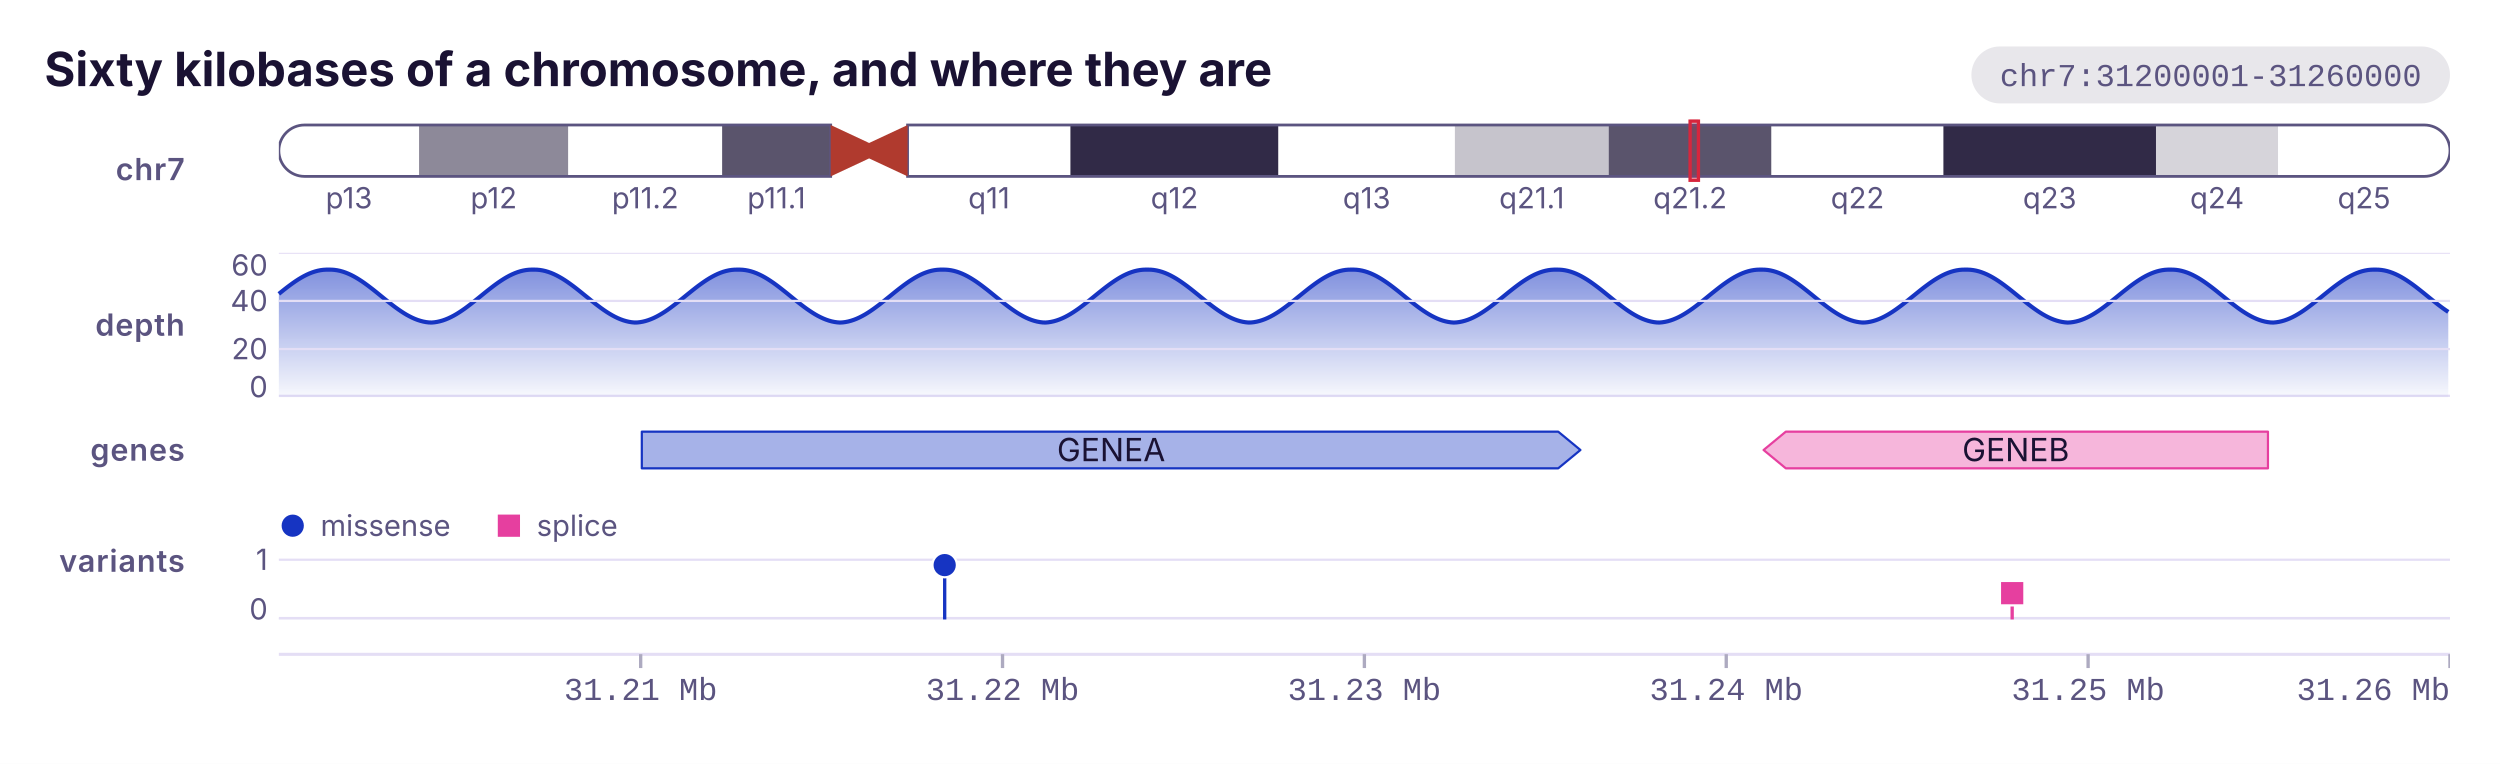
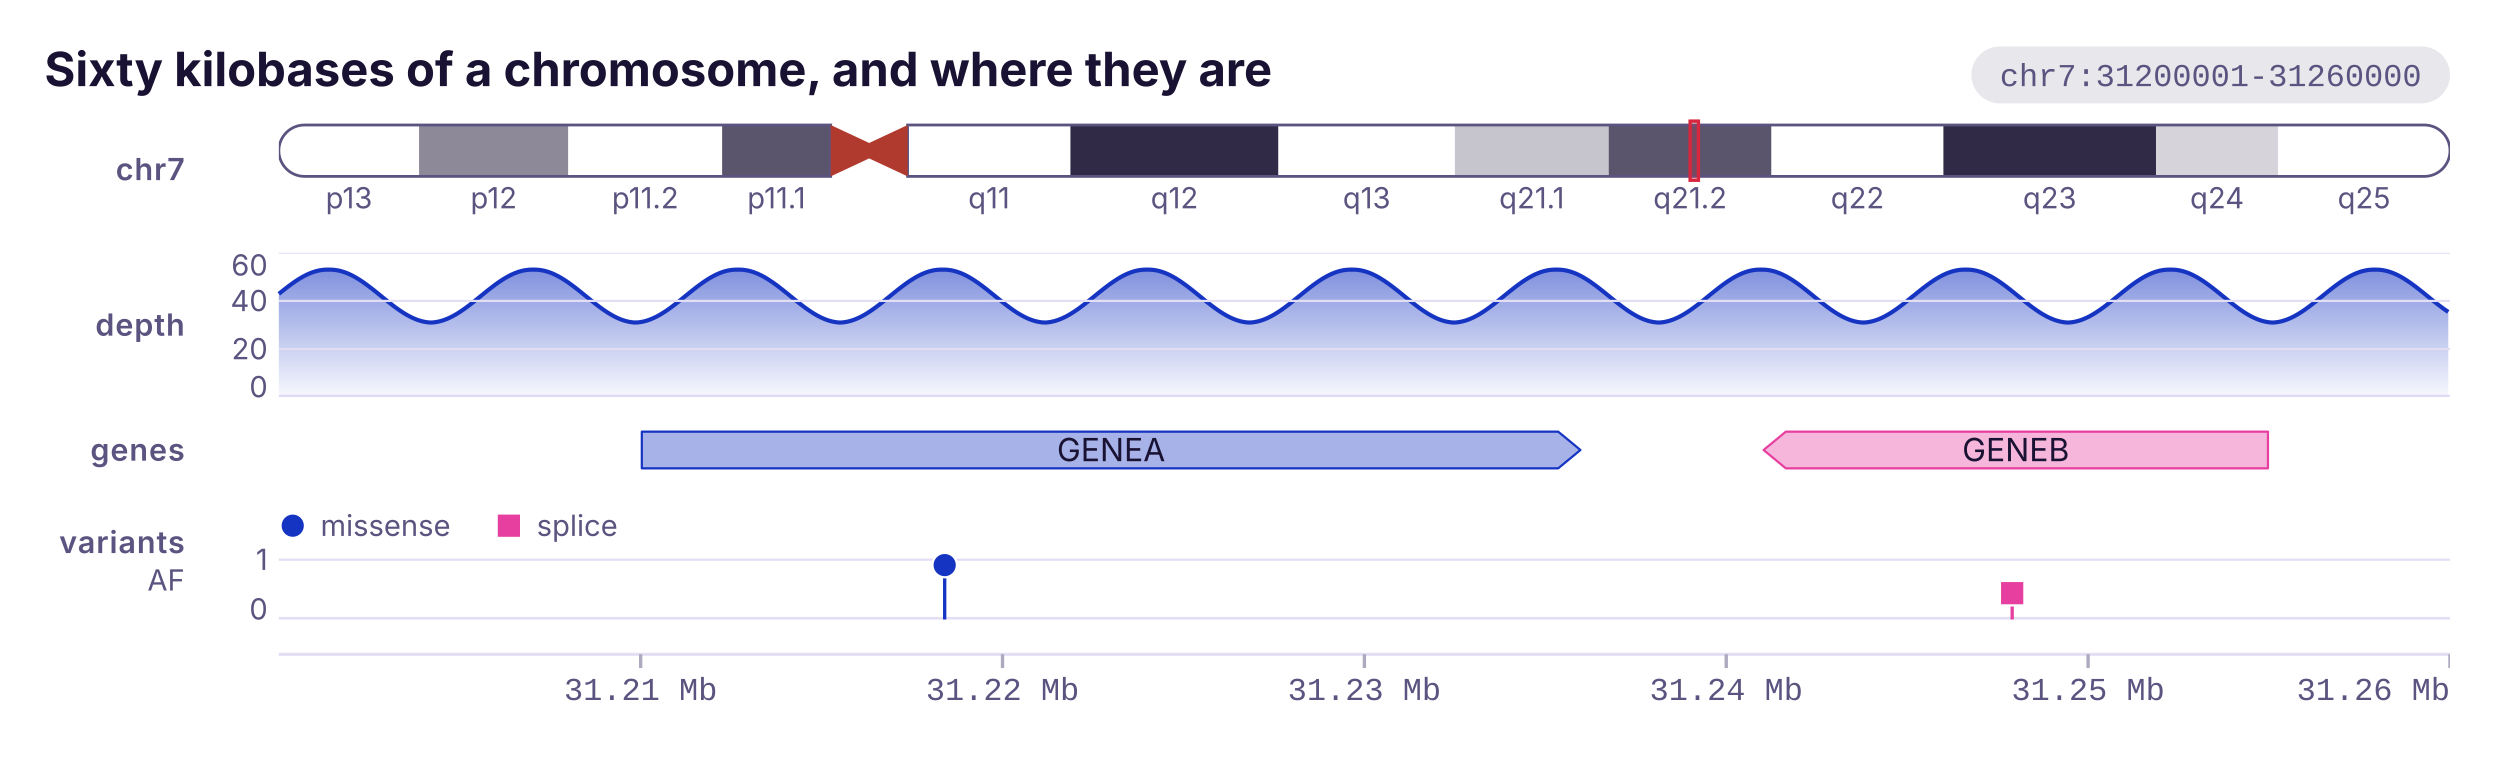
<svg xmlns="http://www.w3.org/2000/svg" width="900" height="275" viewBox="0 0 900 275" font-family="Inter, Liberation Sans, Arial, Helvetica, sans-serif" role="img" aria-labelledby="karyon-title karyon-desc">
  <defs>
    <clipPath id="karyon-clip-0">
      <rect x="100.384" y="43" width="781.616" height="36" />
    </clipPath>
    <clipPath id="karyon-clip-1">
      <path d="M109.634 45 L299.045 45 L299.045 63.5 L109.634 63.5 A9.25 9.25 0 0 1 109.634 45Z" />
    </clipPath>
    <clipPath id="karyon-clip-2">
      <path d="M326.727 45 L872.75 45 A9.25 9.25 0 0 1 872.75 63.5 L326.727 63.5 L326.727 45Z" />
    </clipPath>
    <clipPath id="karyon-clip-3">
      <rect x="78.976" y="91" width="803.025" height="52" />
    </clipPath>
    <linearGradient id="karyon-fade-4" x1="0" y1="0" x2="0" y2="1">
      <stop offset="0" stop-color="#1634c2" stop-opacity="0.54" />
      <stop offset="1" stop-color="#1634c2" stop-opacity="0.03" />
    </linearGradient>
    <clipPath id="karyon-clip-5">
      <rect x="100.384" y="155" width="781.616" height="14" />
    </clipPath>
    <clipPath id="karyon-clip-6">
      <rect x="76.508" y="181" width="805.492" height="42" />
    </clipPath>
    <clipPath id="karyon-clip-7">
      <rect x="100.384" y="235" width="781.616" height="26" />
    </clipPath>
  </defs>
  <rect x="0" y="0" width="900" height="275" fill="#ffffff" />
  <text x="16" y="31" fill="#1a1233" font-size="17" text-anchor="start" font-weight="bold">Sixty kilobases of a chromosome, and where they are</text>
  <rect x="709.7" y="16.725" width="172.3" height="20.5" rx="10.25" fill="#e8e7eb" />
  <text x="795.85" y="31" fill="#5b5480" font-size="11.5" text-anchor="middle" font-family="JetBrains Mono, Liberation Mono, Menlo, Consolas, monospace">chr7:31200001-31260000</text>
  <text x="66.508" y="64.85" fill="#5b5480" font-size="11" text-anchor="end" font-weight="600" letter-spacing="0.03em">chr7</text>
  <g clip-path="url(#karyon-clip-0)">
    <g clip-path="url(#karyon-clip-1)">
      <g>
        <rect x="100.384" y="45" width="50.479" height="18.5" fill="#ffffff" />
      </g>
      <g>
        <rect x="150.863" y="45" width="53.736" height="18.5" fill="#8d8999" />
      </g>
      <g>
        <rect x="204.599" y="45" width="55.364" height="18.5" fill="#ffffff" />
      </g>
      <g>
        <rect x="259.964" y="45" width="39.081" height="18.5" fill="#5a546c" />
      </g>
    </g>
    <path d="M109.634 45 L299.045 45 L299.045 63.5 L109.634 63.5 A9.25 9.25 0 0 1 109.634 45Z" fill="none" stroke="#5b5480" stroke-width="1" />
    <g clip-path="url(#karyon-clip-2)">
      <g>
        <rect x="326.727" y="45" width="58.621" height="18.5" fill="#ffffff" />
      </g>
      <g>
        <rect x="385.348" y="45" width="74.905" height="18.5" fill="#312a47" />
      </g>
      <g>
        <rect x="460.253" y="45" width="63.506" height="18.5" fill="#ffffff" />
      </g>
      <g>
        <rect x="523.759" y="45" width="55.364" height="18.5" fill="#c6c4cc" />
      </g>
      <g>
        <rect x="579.124" y="45" width="58.621" height="18.5" fill="#5a546c" />
      </g>
      <g>
        <rect x="637.745" y="45" width="61.878" height="18.5" fill="#ffffff" />
      </g>
      <g>
        <rect x="699.623" y="45" width="76.533" height="18.5" fill="#312a47" />
      </g>
      <g>
        <rect x="776.156" y="45" width="43.966" height="18.5" fill="#d6d4da" />
      </g>
      <g>
        <rect x="820.122" y="45" width="61.878" height="18.5" fill="#ffffff" />
      </g>
    </g>
    <path d="M326.727 45 L872.75 45 A9.25 9.25 0 0 1 872.75 63.5 L326.727 63.5 L326.727 45Z" fill="none" stroke="#5b5480" stroke-width="1" />
    <g>
      <polygon points="299.045,45 312.886,51.475 326.727,45 326.727,63.5 312.886,57.025 299.045,63.5" fill="#b03a2e" />
    </g>
    <text x="125.624" y="75" fill="#5b5480" font-size="10.5" text-anchor="middle">p13</text>
    <text x="177.731" y="75" fill="#5b5480" font-size="10.5" text-anchor="middle">p12</text>
    <text x="232.282" y="75" fill="#5b5480" font-size="10.5" text-anchor="middle">p11.2</text>
    <text x="279.504" y="75" fill="#5b5480" font-size="10.5" text-anchor="middle">p11.1</text>
    <text x="356.038" y="75" fill="#5b5480" font-size="10.5" text-anchor="middle">q11</text>
    <text x="422.801" y="75" fill="#5b5480" font-size="10.5" text-anchor="middle">q12</text>
    <text x="492.006" y="75" fill="#5b5480" font-size="10.5" text-anchor="middle">q13</text>
    <text x="551.442" y="75" fill="#5b5480" font-size="10.5" text-anchor="middle">q21.1</text>
    <text x="608.434" y="75" fill="#5b5480" font-size="10.5" text-anchor="middle">q21.2</text>
    <text x="668.684" y="75" fill="#5b5480" font-size="10.5" text-anchor="middle">q22</text>
    <text x="737.89" y="75" fill="#5b5480" font-size="10.5" text-anchor="middle">q23</text>
    <text x="798.139" y="75" fill="#5b5480" font-size="10.5" text-anchor="middle">q24</text>
    <text x="851.061" y="75" fill="#5b5480" font-size="10.5" text-anchor="middle">q25</text>
    <g pointer-events="none">
      <rect x="608.434" y="43" width="3" height="22.5" fill="#d7263d" fill-opacity="0.22" />
      <rect x="608.434" y="43.6" width="3" height="21.3" fill="none" stroke="#d7263d" stroke-width="1.2" />
    </g>
  </g>
  <text x="66.508" y="120.85" fill="#5b5480" font-size="11" text-anchor="end" font-weight="600" letter-spacing="0.03em">depth</text>
  <g clip-path="url(#karyon-clip-3)">
    <line x1="100.384" y1="142.5" x2="882" y2="142.5" stroke="#e4def5" stroke-width="0.8" />
    <path d="M100.384 143 L100.384 105.796 L101.384 104.987 L102.384 104.19 L103.384 103.411 L104.384 102.664 L105.384 101.937 L106.384 101.243 L107.384 100.589 L108.384 99.986 L109.384 99.424 L110.384 98.914 L111.384 98.46 L112.384 98.07 L113.384 97.738 L114.384 97.47 L115.384 97.269 L116.384 97.137 L117.384 97.073 L118.384 97.067 L119.384 97.078 L120.384 97.153 L121.384 97.297 L122.384 97.506 L123.384 97.784 L124.384 98.126 L125.384 98.53 L126.384 98.987 L127.384 99.505 L128.384 100.075 L129.384 100.693 L130.384 101.345 L131.384 102.044 L132.384 102.776 L133.384 103.537 L134.384 104.309 L135.384 105.108 L136.384 105.918 L137.384 106.733 L138.384 107.547 L139.384 108.344 L140.384 109.138 L141.384 109.914 L142.384 110.666 L143.384 111.379 L144.384 112.066 L145.384 112.714 L146.384 113.316 L147.384 113.863 L148.384 114.364 L149.384 114.809 L150.384 115.193 L151.384 115.51 L152.384 115.767 L153.384 115.957 L154.384 116.079 L155.384 116.114 L156.384 116.028 L157.384 115.873 L158.384 115.65 L159.384 115.365 L160.384 115.012 L161.384 114.598 L162.384 114.126 L163.384 113.605 L164.384 113.027 L165.384 112.402 L166.384 111.734 L167.384 111.039 L168.384 110.301 L169.384 109.537 L170.384 108.751 L171.384 107.95 L172.384 107.149 L173.384 106.334 L174.384 105.52 L175.384 104.715 L176.384 103.934 L177.384 103.161 L178.384 102.414 L179.384 101.697 L180.384 101.025 L181.384 100.385 L182.384 99.79 L183.384 99.245 L184.384 98.759 L185.384 98.325 L186.384 97.95 L187.384 97.64 L188.384 97.397 L189.384 97.218 L190.384 97.108 L191.384 97.067 L192.384 97.067 L193.384 97.096 L194.384 97.193 L195.384 97.359 L196.384 97.593 L197.384 97.893 L198.384 98.251 L199.384 98.675 L200.384 99.157 L201.384 99.693 L202.384 100.272 L203.384 100.904 L204.384 101.578 L205.384 102.289 L206.384 103.022 L207.384 103.79 L208.384 104.579 L209.384 105.382 L210.384 106.194 L211.384 106.999 L212.384 107.812 L213.384 108.615 L214.384 109.404 L215.384 110.163 L216.384 110.905 L217.384 111.616 L218.384 112.291 L219.384 112.916 L220.384 113.503 L221.384 114.039 L222.384 114.522 L223.384 114.941 L224.384 115.305 L225.384 115.605 L226.384 115.84 L227.384 116.006 L228.384 116.104 L229.384 116.093 L230.384 115.983 L231.384 115.807 L232.384 115.563 L233.384 115.252 L234.384 114.879 L235.384 114.45 L236.384 113.959 L237.384 113.415 L238.384 112.82 L239.384 112.189 L240.384 111.508 L241.384 110.792 L242.384 110.045 L243.384 109.273 L244.384 108.491 L245.384 107.686 L246.384 106.873 L247.384 106.057 L248.384 105.256 L249.384 104.455 L250.384 103.669 L251.384 102.904 L252.384 102.176 L253.384 101.471 L254.384 100.803 L255.384 100.178 L256.384 99.606 L257.384 99.078 L258.384 98.605 L259.384 98.191 L260.384 97.838 L261.384 97.552 L262.384 97.329 L263.384 97.173 L264.384 97.086 L265.384 97.067 L266.384 97.069 L267.384 97.12 L268.384 97.241 L269.384 97.431 L270.384 97.684 L271.384 98.004 L272.384 98.388 L273.384 98.832 L274.384 99.326 L275.384 99.879 L276.384 100.481 L277.384 101.129 L278.384 101.806 L279.384 102.528 L280.384 103.28 L281.384 104.055 L282.384 104.85 L283.384 105.646 L284.384 106.461 L285.384 107.276 L286.384 108.086 L287.384 108.875 L288.384 109.657 L289.384 110.418 L290.384 111.15 L291.384 111.841 L292.384 112.502 L293.384 113.12 L294.384 113.691 L295.384 114.203 L296.384 114.667 L297.384 115.071 L298.384 115.414 L299.384 115.692 L300.384 115.902 L301.384 116.046 L302.384 116.121 L303.384 116.065 L304.384 115.932 L305.384 115.732 L306.384 115.465 L307.384 115.137 L308.384 114.743 L309.384 114.29 L310.384 113.78 L311.384 113.226 L312.384 112.616 L313.384 111.962 L314.384 111.269 L315.384 110.541 L316.384 109.795 L317.384 109.016 L318.384 108.219 L319.384 107.41 L320.384 106.606 L321.384 105.792 L322.384 104.983 L323.384 104.186 L324.384 103.417 L325.384 102.661 L326.384 101.933 L327.384 101.24 L328.384 100.594 L329.384 99.983 L330.384 99.421 L331.384 98.911 L332.384 98.458 L333.384 98.069 L334.384 97.736 L335.384 97.469 L336.384 97.268 L337.384 97.137 L338.384 97.073 L339.384 97.067 L340.384 97.078 L341.384 97.154 L342.384 97.296 L343.384 97.507 L344.384 97.785 L345.384 98.128 L346.384 98.527 L347.384 98.989 L348.384 99.508 L349.384 100.078 L350.384 100.696 L351.384 101.349 L352.384 102.048 L353.384 102.78 L354.384 103.541 L355.384 104.313 L356.384 105.112 L357.384 105.922 L358.384 106.737 L359.384 107.541 L360.384 108.348 L361.384 109.142 L362.384 109.918 L363.384 110.66 L364.384 111.383 L365.384 112.07 L366.384 112.717 L367.384 113.312 L368.384 113.866 L369.384 114.367 L370.384 114.811 L371.384 115.195 L372.384 115.512 L373.384 115.769 L374.384 115.958 L375.384 116.079 L376.384 116.114 L377.384 116.027 L378.384 115.872 L379.384 115.652 L380.384 115.363 L381.384 115.01 L382.384 114.596 L383.384 114.13 L384.384 113.602 L385.384 113.024 L386.384 112.399 L387.384 111.731 L388.384 111.035 L389.384 110.297 L390.384 109.533 L391.384 108.747 L392.384 107.956 L393.384 107.145 L394.384 106.33 L395.384 105.516 L396.384 104.721 L397.384 103.929 L398.384 103.157 L399.384 102.41 L400.384 101.703 L401.384 101.022 L402.384 100.382 L403.384 99.787 L404.384 99.242 L405.384 98.757 L406.384 98.322 L407.384 97.949 L408.384 97.638 L409.384 97.396 L410.384 97.217 L411.384 97.107 L412.384 97.067 L413.384 97.067 L414.384 97.095 L415.384 97.193 L416.384 97.36 L417.384 97.594 L418.384 97.89 L419.384 98.253 L420.384 98.677 L421.384 99.159 L422.384 99.696 L423.384 100.275 L424.384 100.908 L425.384 101.582 L426.384 102.293 L427.384 103.026 L428.384 103.794 L429.384 104.583 L430.384 105.386 L431.384 106.188 L432.384 107.003 L433.384 107.816 L434.384 108.619 L435.384 109.398 L436.384 110.167 L437.384 110.909 L438.384 111.62 L439.384 112.294 L440.384 112.919 L441.384 113.506 L442.384 114.042 L443.384 114.524 L444.384 114.943 L445.384 115.306 L446.384 115.606 L447.384 115.841 L448.384 116.005 L449.384 116.104 L450.384 116.092 L451.384 115.984 L452.384 115.806 L453.384 115.561 L454.384 115.25 L455.384 114.882 L456.384 114.448 L457.384 113.957 L458.384 113.412 L459.384 112.817 L460.384 112.185 L461.384 111.504 L462.384 110.788 L463.384 110.041 L464.384 109.279 L465.384 108.487 L466.384 107.682 L467.384 106.868 L468.384 106.064 L469.384 105.252 L470.384 104.451 L471.384 103.665 L472.384 102.91 L473.384 102.173 L474.384 101.467 L475.384 100.8 L476.384 100.174 L477.384 99.603 L478.384 99.076 L479.384 98.603 L480.384 98.189 L481.384 97.84 L482.384 97.551 L483.384 97.328 L484.384 97.172 L485.384 97.086 L486.384 97.067 L487.384 97.069 L488.384 97.121 L489.384 97.242 L490.384 97.429 L491.384 97.685 L492.384 98.006 L493.384 98.39 L494.384 98.835 L495.384 99.329 L496.384 99.882 L497.384 100.485 L498.384 101.132 L499.384 101.81 L500.384 102.532 L501.384 103.284 L502.384 104.06 L503.384 104.844 L504.384 105.651 L505.384 106.465 L506.384 107.28 L507.384 108.079 L508.384 108.879 L509.384 109.661 L510.384 110.422 L511.384 111.154 L512.384 111.844 L513.384 112.505 L514.384 113.123 L515.384 113.694 L516.384 114.205 L517.384 114.669 L518.384 115.073 L519.384 115.416 L520.384 115.69 L521.384 115.902 L522.384 116.047 L523.384 116.122 L524.384 116.064 L525.384 115.932 L526.384 115.731 L527.384 115.463 L528.384 115.135 L529.384 114.741 L530.384 114.287 L531.384 113.778 L532.384 113.223 L533.384 112.613 L534.384 111.958 L535.384 111.265 L536.384 110.547 L537.384 109.791 L538.384 109.012 L539.384 108.215 L540.384 107.417 L541.384 106.602 L542.384 105.787 L543.384 104.979 L544.384 104.192 L545.384 103.413 L546.384 102.657 L547.384 101.929 L548.384 101.236 L549.384 100.591 L550.384 99.98 L551.384 99.418 L552.384 98.909 L553.384 98.461 L554.384 98.067 L555.384 97.735 L556.384 97.468 L557.384 97.269 L558.384 97.136 L559.384 97.073 L560.384 97.067 L561.384 97.079 L562.384 97.153 L563.384 97.297 L564.384 97.509 L565.384 97.787 L566.384 98.13 L567.384 98.529 L568.384 98.992 L569.384 99.511 L570.384 100.081 L571.384 100.691 L572.384 101.352 L573.384 102.051 L574.384 102.784 L575.384 103.535 L576.384 104.317 L577.384 105.116 L578.384 105.927 L579.384 106.731 L580.384 107.545 L581.384 108.352 L582.384 109.147 L583.384 109.922 L584.384 110.664 L585.384 111.386 L586.384 112.073 L587.384 112.72 L588.384 113.315 L589.384 113.869 L590.384 114.369 L591.384 114.813 L592.384 115.192 L593.384 115.513 L594.384 115.77 L595.384 115.959 L596.384 116.079 L597.384 116.114 L598.384 116.027 L599.384 115.871 L600.384 115.651 L601.384 115.361 L602.384 115.008 L603.384 114.594 L604.384 114.127 L605.384 113.6 L606.384 113.021 L607.384 112.395 L608.384 111.736 L609.384 111.031 L610.384 110.294 L611.384 109.529 L612.384 108.753 L613.384 107.952 L614.384 107.141 L615.384 106.325 L616.384 105.512 L617.384 104.717 L618.384 103.925 L619.384 103.153 L620.384 102.406 L621.384 101.699 L622.384 101.018 L623.384 100.378 L624.384 99.784 L625.384 99.246 L626.384 98.755 L627.384 98.32 L628.384 97.947 L629.384 97.64 L630.384 97.395 L631.384 97.217 L632.384 97.107 L633.384 97.067 L634.384 97.067 L635.384 97.096 L636.384 97.194 L637.384 97.361 L638.384 97.596 L639.384 97.892 L640.384 98.255 L641.384 98.68 L642.384 99.162 L643.384 99.691 L644.384 100.278 L645.384 100.911 L646.384 101.585 L647.384 102.287 L648.384 103.029 L649.384 103.798 L650.384 104.587 L651.384 105.38 L652.384 106.192 L653.384 107.008 L654.384 107.82 L655.384 108.624 L656.384 109.402 L657.384 110.171 L658.384 110.913 L659.384 111.624 L660.384 112.289 L661.384 112.922 L662.384 113.509 L663.384 114.045 L664.384 114.52 L665.384 114.945 L666.384 115.308 L667.384 115.608 L668.384 115.839 L669.384 116.006 L670.384 116.104 L671.384 116.092 L672.384 115.983 L673.384 115.805 L674.384 115.56 L675.384 115.249 L676.384 114.88 L677.384 114.446 L678.384 113.954 L679.384 113.409 L680.384 112.822 L681.384 112.182 L682.384 111.501 L683.384 110.784 L684.384 110.047 L685.384 109.275 L686.384 108.483 L687.384 107.677 L688.384 106.864 L689.384 106.059 L690.384 105.248 L691.384 104.447 L692.384 103.661 L693.384 102.906 L694.384 102.169 L695.384 101.464 L696.384 100.796 L697.384 100.179 L698.384 99.6 L699.384 99.073 L700.384 98.601 L701.384 98.192 L702.384 97.839 L703.384 97.549 L704.384 97.327 L705.384 97.172 L706.384 97.086 L707.384 97.067 L708.384 97.069 L709.384 97.121 L710.384 97.243 L711.384 97.43 L712.384 97.687 L713.384 98.008 L714.384 98.393 L715.384 98.831 L716.384 99.331 L717.384 99.885 L718.384 100.488 L719.384 101.127 L720.384 101.814 L721.384 102.536 L722.384 103.288 L723.384 104.053 L724.384 104.848 L725.384 105.655 L726.384 106.469 L727.384 107.284 L728.384 108.084 L729.384 108.883 L730.384 109.665 L731.384 110.426 L732.384 111.148 L733.384 111.848 L734.384 112.509 L735.384 113.126 L736.384 113.689 L737.384 114.208 L738.384 114.671 L739.384 115.075 L740.384 115.413 L741.384 115.691 L742.384 115.903 L743.384 116.047 L744.384 116.122 L745.384 116.064 L746.384 115.931 L747.384 115.729 L748.384 115.465 L749.384 115.133 L750.384 114.739 L751.384 114.285 L752.384 113.782 L753.384 113.22 L754.384 112.609 L755.384 111.955 L756.384 111.271 L757.384 110.543 L758.384 109.787 L759.384 109.008 L760.384 108.211 L761.384 107.413 L762.384 106.598 L763.384 105.783 L764.384 104.975 L765.384 104.188 L766.384 103.409 L767.384 102.653 L768.384 101.926 L769.384 101.242 L770.384 100.587 L771.384 99.977 L772.384 99.415 L773.384 98.913 L774.384 98.459 L775.384 98.065 L776.384 97.733 L777.384 97.466 L778.384 97.268 L779.384 97.136 L780.384 97.073 L781.384 97.067 L782.384 97.079 L783.384 97.153 L784.384 97.298 L785.384 97.51 L786.384 97.789 L787.384 98.127 L788.384 98.531 L789.384 98.995 L790.384 99.514 L791.384 100.077 L792.384 100.695 L793.384 101.356 L794.384 102.055 L795.384 102.788 L796.384 103.539 L797.384 104.321 L798.384 105.121 L799.384 105.931 L800.384 106.735 L801.384 107.549 L802.384 108.356 L803.384 109.151 L804.384 109.916 L805.384 110.668 L806.384 111.39 L807.384 112.077 L808.384 112.715 L809.384 113.318 L810.384 113.871 L811.384 114.372 L812.384 114.81 L813.384 115.194 L814.384 115.515 L815.384 115.771 L816.384 115.96 L817.384 116.079 L818.384 116.114 L819.384 116.026 L820.384 115.872 L821.384 115.649 L822.384 115.36 L823.384 115.006 L824.384 114.597 L825.384 114.124 L826.384 113.597 L827.384 113.018 L828.384 112.4 L829.384 111.733 L830.384 111.027 L831.384 110.29 L832.384 109.525 L833.384 108.749 L834.384 107.948 L835.384 107.136 L836.384 106.321 L837.384 105.518 L838.384 104.713 L839.384 103.921 L840.384 103.149 L841.384 102.412 L842.384 101.696 L843.384 101.015 L844.384 100.375 L845.384 99.788 L846.384 99.243 L847.384 98.752 L848.384 98.318 L849.384 97.945 L850.384 97.639 L851.384 97.394 L852.384 97.216 L853.384 97.107 L854.384 97.067 L855.384 97.067 L856.384 97.096 L857.384 97.195 L858.384 97.362 L859.384 97.594 L860.384 97.894 L861.384 98.257 L862.384 98.682 L863.384 99.158 L864.384 99.694 L865.384 100.281 L866.384 100.914 L867.384 101.589 L868.384 102.291 L869.384 103.033 L870.384 103.802 L871.384 104.591 L872.384 105.384 L873.384 106.197 L874.384 107.012 L875.384 107.824 L876.384 108.617 L877.384 109.406 L878.384 110.174 L879.384 110.917 L880.384 111.618 L881.384 112.292 L881.384 143Z" fill="url(#karyon-fade-4)" />
    <polyline points="100.384,105.796 101.384,104.987 102.384,104.19 103.384,103.411 104.384,102.664 105.384,101.937 106.384,101.243 107.384,100.589 108.384,99.986 109.384,99.424 110.384,98.914 111.384,98.46 112.384,98.07 113.384,97.738 114.384,97.47 115.384,97.269 116.384,97.137 117.384,97.073 118.384,97.067 119.384,97.078 120.384,97.153 121.384,97.297 122.384,97.506 123.384,97.784 124.384,98.126 125.384,98.53 126.384,98.987 127.384,99.505 128.384,100.075 129.384,100.693 130.384,101.345 131.384,102.044 132.384,102.776 133.384,103.537 134.384,104.309 135.384,105.108 136.384,105.918 137.384,106.733 138.384,107.547 139.384,108.344 140.384,109.138 141.384,109.914 142.384,110.666 143.384,111.379 144.384,112.066 145.384,112.714 146.384,113.316 147.384,113.863 148.384,114.364 149.384,114.809 150.384,115.193 151.384,115.51 152.384,115.767 153.384,115.957 154.384,116.079 155.384,116.114 156.384,116.028 157.384,115.873 158.384,115.65 159.384,115.365 160.384,115.012 161.384,114.598 162.384,114.126 163.384,113.605 164.384,113.027 165.384,112.402 166.384,111.734 167.384,111.039 168.384,110.301 169.384,109.537 170.384,108.751 171.384,107.95 172.384,107.149 173.384,106.334 174.384,105.52 175.384,104.715 176.384,103.934 177.384,103.161 178.384,102.414 179.384,101.697 180.384,101.025 181.384,100.385 182.384,99.79 183.384,99.245 184.384,98.759 185.384,98.325 186.384,97.95 187.384,97.64 188.384,97.397 189.384,97.218 190.384,97.108 191.384,97.067 192.384,97.067 193.384,97.096 194.384,97.193 195.384,97.359 196.384,97.593 197.384,97.893 198.384,98.251 199.384,98.675 200.384,99.157 201.384,99.693 202.384,100.272 203.384,100.904 204.384,101.578 205.384,102.289 206.384,103.022 207.384,103.79 208.384,104.579 209.384,105.382 210.384,106.194 211.384,106.999 212.384,107.812 213.384,108.615 214.384,109.404 215.384,110.163 216.384,110.905 217.384,111.616 218.384,112.291 219.384,112.916 220.384,113.503 221.384,114.039 222.384,114.522 223.384,114.941 224.384,115.305 225.384,115.605 226.384,115.84 227.384,116.006 228.384,116.104 229.384,116.093 230.384,115.983 231.384,115.807 232.384,115.563 233.384,115.252 234.384,114.879 235.384,114.45 236.384,113.959 237.384,113.415 238.384,112.82 239.384,112.189 240.384,111.508 241.384,110.792 242.384,110.045 243.384,109.273 244.384,108.491 245.384,107.686 246.384,106.873 247.384,106.057 248.384,105.256 249.384,104.455 250.384,103.669 251.384,102.904 252.384,102.176 253.384,101.471 254.384,100.803 255.384,100.178 256.384,99.606 257.384,99.078 258.384,98.605 259.384,98.191 260.384,97.838 261.384,97.552 262.384,97.329 263.384,97.173 264.384,97.086 265.384,97.067 266.384,97.069 267.384,97.12 268.384,97.241 269.384,97.431 270.384,97.684 271.384,98.004 272.384,98.388 273.384,98.832 274.384,99.326 275.384,99.879 276.384,100.481 277.384,101.129 278.384,101.806 279.384,102.528 280.384,103.28 281.384,104.055 282.384,104.85 283.384,105.646 284.384,106.461 285.384,107.276 286.384,108.086 287.384,108.875 288.384,109.657 289.384,110.418 290.384,111.15 291.384,111.841 292.384,112.502 293.384,113.12 294.384,113.691 295.384,114.203 296.384,114.667 297.384,115.071 298.384,115.414 299.384,115.692 300.384,115.902 301.384,116.046 302.384,116.121 303.384,116.065 304.384,115.932 305.384,115.732 306.384,115.465 307.384,115.137 308.384,114.743 309.384,114.29 310.384,113.78 311.384,113.226 312.384,112.616 313.384,111.962 314.384,111.269 315.384,110.541 316.384,109.795 317.384,109.016 318.384,108.219 319.384,107.41 320.384,106.606 321.384,105.792 322.384,104.983 323.384,104.186 324.384,103.417 325.384,102.661 326.384,101.933 327.384,101.24 328.384,100.594 329.384,99.983 330.384,99.421 331.384,98.911 332.384,98.458 333.384,98.069 334.384,97.736 335.384,97.469 336.384,97.268 337.384,97.137 338.384,97.073 339.384,97.067 340.384,97.078 341.384,97.154 342.384,97.296 343.384,97.507 344.384,97.785 345.384,98.128 346.384,98.527 347.384,98.989 348.384,99.508 349.384,100.078 350.384,100.696 351.384,101.349 352.384,102.048 353.384,102.78 354.384,103.541 355.384,104.313 356.384,105.112 357.384,105.922 358.384,106.737 359.384,107.541 360.384,108.348 361.384,109.142 362.384,109.918 363.384,110.66 364.384,111.383 365.384,112.07 366.384,112.717 367.384,113.312 368.384,113.866 369.384,114.367 370.384,114.811 371.384,115.195 372.384,115.512 373.384,115.769 374.384,115.958 375.384,116.079 376.384,116.114 377.384,116.027 378.384,115.872 379.384,115.652 380.384,115.363 381.384,115.01 382.384,114.596 383.384,114.13 384.384,113.602 385.384,113.024 386.384,112.399 387.384,111.731 388.384,111.035 389.384,110.297 390.384,109.533 391.384,108.747 392.384,107.956 393.384,107.145 394.384,106.33 395.384,105.516 396.384,104.721 397.384,103.929 398.384,103.157 399.384,102.41 400.384,101.703 401.384,101.022 402.384,100.382 403.384,99.787 404.384,99.242 405.384,98.757 406.384,98.322 407.384,97.949 408.384,97.638 409.384,97.396 410.384,97.217 411.384,97.107 412.384,97.067 413.384,97.067 414.384,97.095 415.384,97.193 416.384,97.36 417.384,97.594 418.384,97.89 419.384,98.253 420.384,98.677 421.384,99.159 422.384,99.696 423.384,100.275 424.384,100.908 425.384,101.582 426.384,102.293 427.384,103.026 428.384,103.794 429.384,104.583 430.384,105.386 431.384,106.188 432.384,107.003 433.384,107.816 434.384,108.619 435.384,109.398 436.384,110.167 437.384,110.909 438.384,111.62 439.384,112.294 440.384,112.919 441.384,113.506 442.384,114.042 443.384,114.524 444.384,114.943 445.384,115.306 446.384,115.606 447.384,115.841 448.384,116.005 449.384,116.104 450.384,116.092 451.384,115.984 452.384,115.806 453.384,115.561 454.384,115.25 455.384,114.882 456.384,114.448 457.384,113.957 458.384,113.412 459.384,112.817 460.384,112.185 461.384,111.504 462.384,110.788 463.384,110.041 464.384,109.279 465.384,108.487 466.384,107.682 467.384,106.868 468.384,106.064 469.384,105.252 470.384,104.451 471.384,103.665 472.384,102.91 473.384,102.173 474.384,101.467 475.384,100.8 476.384,100.174 477.384,99.603 478.384,99.076 479.384,98.603 480.384,98.189 481.384,97.84 482.384,97.551 483.384,97.328 484.384,97.172 485.384,97.086 486.384,97.067 487.384,97.069 488.384,97.121 489.384,97.242 490.384,97.429 491.384,97.685 492.384,98.006 493.384,98.39 494.384,98.835 495.384,99.329 496.384,99.882 497.384,100.485 498.384,101.132 499.384,101.81 500.384,102.532 501.384,103.284 502.384,104.06 503.384,104.844 504.384,105.651 505.384,106.465 506.384,107.28 507.384,108.079 508.384,108.879 509.384,109.661 510.384,110.422 511.384,111.154 512.384,111.844 513.384,112.505 514.384,113.123 515.384,113.694 516.384,114.205 517.384,114.669 518.384,115.073 519.384,115.416 520.384,115.69 521.384,115.902 522.384,116.047 523.384,116.122 524.384,116.064 525.384,115.932 526.384,115.731 527.384,115.463 528.384,115.135 529.384,114.741 530.384,114.287 531.384,113.778 532.384,113.223 533.384,112.613 534.384,111.958 535.384,111.265 536.384,110.547 537.384,109.791 538.384,109.012 539.384,108.215 540.384,107.417 541.384,106.602 542.384,105.787 543.384,104.979 544.384,104.192 545.384,103.413 546.384,102.657 547.384,101.929 548.384,101.236 549.384,100.591 550.384,99.98 551.384,99.418 552.384,98.909 553.384,98.461 554.384,98.067 555.384,97.735 556.384,97.468 557.384,97.269 558.384,97.136 559.384,97.073 560.384,97.067 561.384,97.079 562.384,97.153 563.384,97.297 564.384,97.509 565.384,97.787 566.384,98.13 567.384,98.529 568.384,98.992 569.384,99.511 570.384,100.081 571.384,100.691 572.384,101.352 573.384,102.051 574.384,102.784 575.384,103.535 576.384,104.317 577.384,105.116 578.384,105.927 579.384,106.731 580.384,107.545 581.384,108.352 582.384,109.147 583.384,109.922 584.384,110.664 585.384,111.386 586.384,112.073 587.384,112.72 588.384,113.315 589.384,113.869 590.384,114.369 591.384,114.813 592.384,115.192 593.384,115.513 594.384,115.77 595.384,115.959 596.384,116.079 597.384,116.114 598.384,116.027 599.384,115.871 600.384,115.651 601.384,115.361 602.384,115.008 603.384,114.594 604.384,114.127 605.384,113.6 606.384,113.021 607.384,112.395 608.384,111.736 609.384,111.031 610.384,110.294 611.384,109.529 612.384,108.753 613.384,107.952 614.384,107.141 615.384,106.325 616.384,105.512 617.384,104.717 618.384,103.925 619.384,103.153 620.384,102.406 621.384,101.699 622.384,101.018 623.384,100.378 624.384,99.784 625.384,99.246 626.384,98.755 627.384,98.32 628.384,97.947 629.384,97.64 630.384,97.395 631.384,97.217 632.384,97.107 633.384,97.067 634.384,97.067 635.384,97.096 636.384,97.194 637.384,97.361 638.384,97.596 639.384,97.892 640.384,98.255 641.384,98.68 642.384,99.162 643.384,99.691 644.384,100.278 645.384,100.911 646.384,101.585 647.384,102.287 648.384,103.029 649.384,103.798 650.384,104.587 651.384,105.38 652.384,106.192 653.384,107.008 654.384,107.82 655.384,108.624 656.384,109.402 657.384,110.171 658.384,110.913 659.384,111.624 660.384,112.289 661.384,112.922 662.384,113.509 663.384,114.045 664.384,114.52 665.384,114.945 666.384,115.308 667.384,115.608 668.384,115.839 669.384,116.006 670.384,116.104 671.384,116.092 672.384,115.983 673.384,115.805 674.384,115.56 675.384,115.249 676.384,114.88 677.384,114.446 678.384,113.954 679.384,113.409 680.384,112.822 681.384,112.182 682.384,111.501 683.384,110.784 684.384,110.047 685.384,109.275 686.384,108.483 687.384,107.677 688.384,106.864 689.384,106.059 690.384,105.248 691.384,104.447 692.384,103.661 693.384,102.906 694.384,102.169 695.384,101.464 696.384,100.796 697.384,100.179 698.384,99.6 699.384,99.073 700.384,98.601 701.384,98.192 702.384,97.839 703.384,97.549 704.384,97.327 705.384,97.172 706.384,97.086 707.384,97.067 708.384,97.069 709.384,97.121 710.384,97.243 711.384,97.43 712.384,97.687 713.384,98.008 714.384,98.393 715.384,98.831 716.384,99.331 717.384,99.885 718.384,100.488 719.384,101.127 720.384,101.814 721.384,102.536 722.384,103.288 723.384,104.053 724.384,104.848 725.384,105.655 726.384,106.469 727.384,107.284 728.384,108.084 729.384,108.883 730.384,109.665 731.384,110.426 732.384,111.148 733.384,111.848 734.384,112.509 735.384,113.126 736.384,113.689 737.384,114.208 738.384,114.671 739.384,115.075 740.384,115.413 741.384,115.691 742.384,115.903 743.384,116.047 744.384,116.122 745.384,116.064 746.384,115.931 747.384,115.729 748.384,115.465 749.384,115.133 750.384,114.739 751.384,114.285 752.384,113.782 753.384,113.22 754.384,112.609 755.384,111.955 756.384,111.271 757.384,110.543 758.384,109.787 759.384,109.008 760.384,108.211 761.384,107.413 762.384,106.598 763.384,105.783 764.384,104.975 765.384,104.188 766.384,103.409 767.384,102.653 768.384,101.926 769.384,101.242 770.384,100.587 771.384,99.977 772.384,99.415 773.384,98.913 774.384,98.459 775.384,98.065 776.384,97.733 777.384,97.466 778.384,97.268 779.384,97.136 780.384,97.073 781.384,97.067 782.384,97.079 783.384,97.153 784.384,97.298 785.384,97.51 786.384,97.789 787.384,98.127 788.384,98.531 789.384,98.995 790.384,99.514 791.384,100.077 792.384,100.695 793.384,101.356 794.384,102.055 795.384,102.788 796.384,103.539 797.384,104.321 798.384,105.121 799.384,105.931 800.384,106.735 801.384,107.549 802.384,108.356 803.384,109.151 804.384,109.916 805.384,110.668 806.384,111.39 807.384,112.077 808.384,112.715 809.384,113.318 810.384,113.871 811.384,114.372 812.384,114.81 813.384,115.194 814.384,115.515 815.384,115.771 816.384,115.96 817.384,116.079 818.384,116.114 819.384,116.026 820.384,115.872 821.384,115.649 822.384,115.36 823.384,115.006 824.384,114.597 825.384,114.124 826.384,113.597 827.384,113.018 828.384,112.4 829.384,111.733 830.384,111.027 831.384,110.29 832.384,109.525 833.384,108.749 834.384,107.948 835.384,107.136 836.384,106.321 837.384,105.518 838.384,104.713 839.384,103.921 840.384,103.149 841.384,102.412 842.384,101.696 843.384,101.015 844.384,100.375 845.384,99.788 846.384,99.243 847.384,98.752 848.384,98.318 849.384,97.945 850.384,97.639 851.384,97.394 852.384,97.216 853.384,97.107 854.384,97.067 855.384,97.067 856.384,97.096 857.384,97.195 858.384,97.362 859.384,97.594 860.384,97.894 861.384,98.257 862.384,98.682 863.384,99.158 864.384,99.694 865.384,100.281 866.384,100.914 867.384,101.589 868.384,102.291 869.384,103.033 870.384,103.802 871.384,104.591 872.384,105.384 873.384,106.197 874.384,107.012 875.384,107.824 876.384,108.617 877.384,109.406 878.384,110.174 879.384,110.917 880.384,111.618 881.384,112.292" fill="none" stroke="#1634c2" stroke-width="1.5" stroke-linejoin="round" />
    <line x1="100.384" y1="125.667" x2="882" y2="125.667" stroke="#e4def5" stroke-width="0.8" />
    <line x1="100.384" y1="108.333" x2="882" y2="108.333" stroke="#e4def5" stroke-width="0.8" />
    <line x1="100.384" y1="91" x2="882" y2="91" stroke="#e4def5" stroke-width="0.8" />
    <text x="96.384" y="143" fill="#5b5480" font-size="10.5" text-anchor="end">0</text>
    <text x="96.384" y="129.342" fill="#5b5480" font-size="10.5" text-anchor="end">20</text>
    <text x="96.384" y="112.008" fill="#5b5480" font-size="10.5" text-anchor="end">40</text>
    <text x="96.384" y="99.19" fill="#5b5480" font-size="10.5" text-anchor="end">60</text>
  </g>
  <text x="66.508" y="165.85" fill="#5b5480" font-size="11" text-anchor="end" font-weight="600" letter-spacing="0.03em">genes</text>
  <g clip-path="url(#karyon-clip-5)">
    <g>
      <polygon points="231.053,155.4 560.954,155.4 568.954,162 560.954,168.6 231.053,168.6" fill="#a6b2e8" stroke="#1634c2" stroke-width="0.8" stroke-linejoin="round" />
      <text x="400.003" y="166.025" fill="#1a1233" font-size="11.5" text-anchor="middle">GENEA</text>
    </g>
    <g>
      <polygon points="816.465,155.4 642.888,155.4 634.888,162 642.888,168.6 816.465,168.6" fill="#f6b6db" stroke="#e63f9f" stroke-width="0.8" stroke-linejoin="round" />
      <text x="725.677" y="166.025" fill="#1a1233" font-size="11.5" text-anchor="middle">GENEB</text>
    </g>
  </g>
-   <text x="66.508" y="205.85" fill="#5b5480" font-size="11" text-anchor="end" font-weight="600" letter-spacing="0.03em">variants</text>
+   <text x="66.508" y="212.6" fill="#5b5480" font-size="10.5" text-anchor="end">AF</text>
+   <text x="66.508" y="199.1" fill="#5b5480" font-size="11" text-anchor="end" font-weight="600" letter-spacing="0.03em">variants</text>
  <g clip-path="url(#karyon-clip-6)">
    <line x1="100.384" y1="222.5" x2="882" y2="222.5" stroke="#e4def5" stroke-width="0.8" />
    <line x1="100.384" y1="223" x2="882" y2="223" stroke="#e4def5" stroke-width="0.8" />
    <line x1="100.384" y1="201.5" x2="882" y2="201.5" stroke="#e4def5" stroke-width="0.8" />
    <text x="96.384" y="223" fill="#5b5480" font-size="10.5" text-anchor="end">0</text>
    <text x="96.384" y="205.175" fill="#5b5480" font-size="10.5" text-anchor="end">1</text>
    <g>
      <line x1="340.086" y1="223" x2="340.086" y2="203.435" stroke="#1634c2" stroke-width="1.2" />
      <circle cx="340.086" cy="203.435" r="4.8" fill="#ffffff" />
      <circle cx="340.086" cy="203.435" r="4" fill="#1634c2" />
    </g>
    <g>
      <line x1="724.381" y1="223" x2="724.381" y2="213.54" stroke="#e63f9f" stroke-width="1.2" />
      <rect x="719.581" y="208.74" width="9.6" height="9.6" fill="#ffffff" />
      <rect x="720.381" y="209.54" width="8" height="8" fill="#e63f9f" />
    </g>
    <g>
      <circle cx="105.384" cy="189.25" r="4" fill="#1634c2" />
      <text x="115.384" y="192.925" fill="#5b5480" font-size="10.5" text-anchor="start">missense</text>
    </g>
    <g>
      <rect x="179.204" y="185.25" width="8" height="8" fill="#e63f9f" />
      <text x="193.204" y="192.925" fill="#5b5480" font-size="10.5" text-anchor="start">splice</text>
    </g>
  </g>
  <g clip-path="url(#karyon-clip-7)">
    <line x1="100.384" y1="235.5" x2="882" y2="235.5" stroke="#e4def5" stroke-width="1.2" />
    <line x1="230.64" y1="235.5" x2="230.64" y2="240.5" stroke="#adaac0" stroke-width="1.2" />
    <text x="230.64" y="252" fill="#5b5480" font-size="11.5" text-anchor="middle" font-family="JetBrains Mono, Liberation Mono, Menlo, Consolas, monospace">31.21 Mb</text>
    <line x1="360.91" y1="235.5" x2="360.91" y2="240.5" stroke="#adaac0" stroke-width="1.2" />
    <text x="360.91" y="252" fill="#5b5480" font-size="11.5" text-anchor="middle" font-family="JetBrains Mono, Liberation Mono, Menlo, Consolas, monospace">31.22 Mb</text>
    <line x1="491.179" y1="235.5" x2="491.179" y2="240.5" stroke="#adaac0" stroke-width="1.2" />
    <text x="491.179" y="252" fill="#5b5480" font-size="11.5" text-anchor="middle" font-family="JetBrains Mono, Liberation Mono, Menlo, Consolas, monospace">31.23 Mb</text>
    <line x1="621.448" y1="235.5" x2="621.448" y2="240.5" stroke="#adaac0" stroke-width="1.2" />
    <text x="621.448" y="252" fill="#5b5480" font-size="11.5" text-anchor="middle" font-family="JetBrains Mono, Liberation Mono, Menlo, Consolas, monospace">31.24 Mb</text>
    <line x1="751.718" y1="235.5" x2="751.718" y2="240.5" stroke="#adaac0" stroke-width="1.2" />
    <text x="751.718" y="252" fill="#5b5480" font-size="11.5" text-anchor="middle" font-family="JetBrains Mono, Liberation Mono, Menlo, Consolas, monospace">31.25 Mb</text>
    <line x1="881.987" y1="235.5" x2="881.987" y2="240.5" stroke="#adaac0" stroke-width="1.2" />
    <text x="882" y="252" fill="#5b5480" font-size="11.5" text-anchor="end" font-family="JetBrains Mono, Liberation Mono, Menlo, Consolas, monospace">31.26 Mb</text>
  </g>
</svg>
